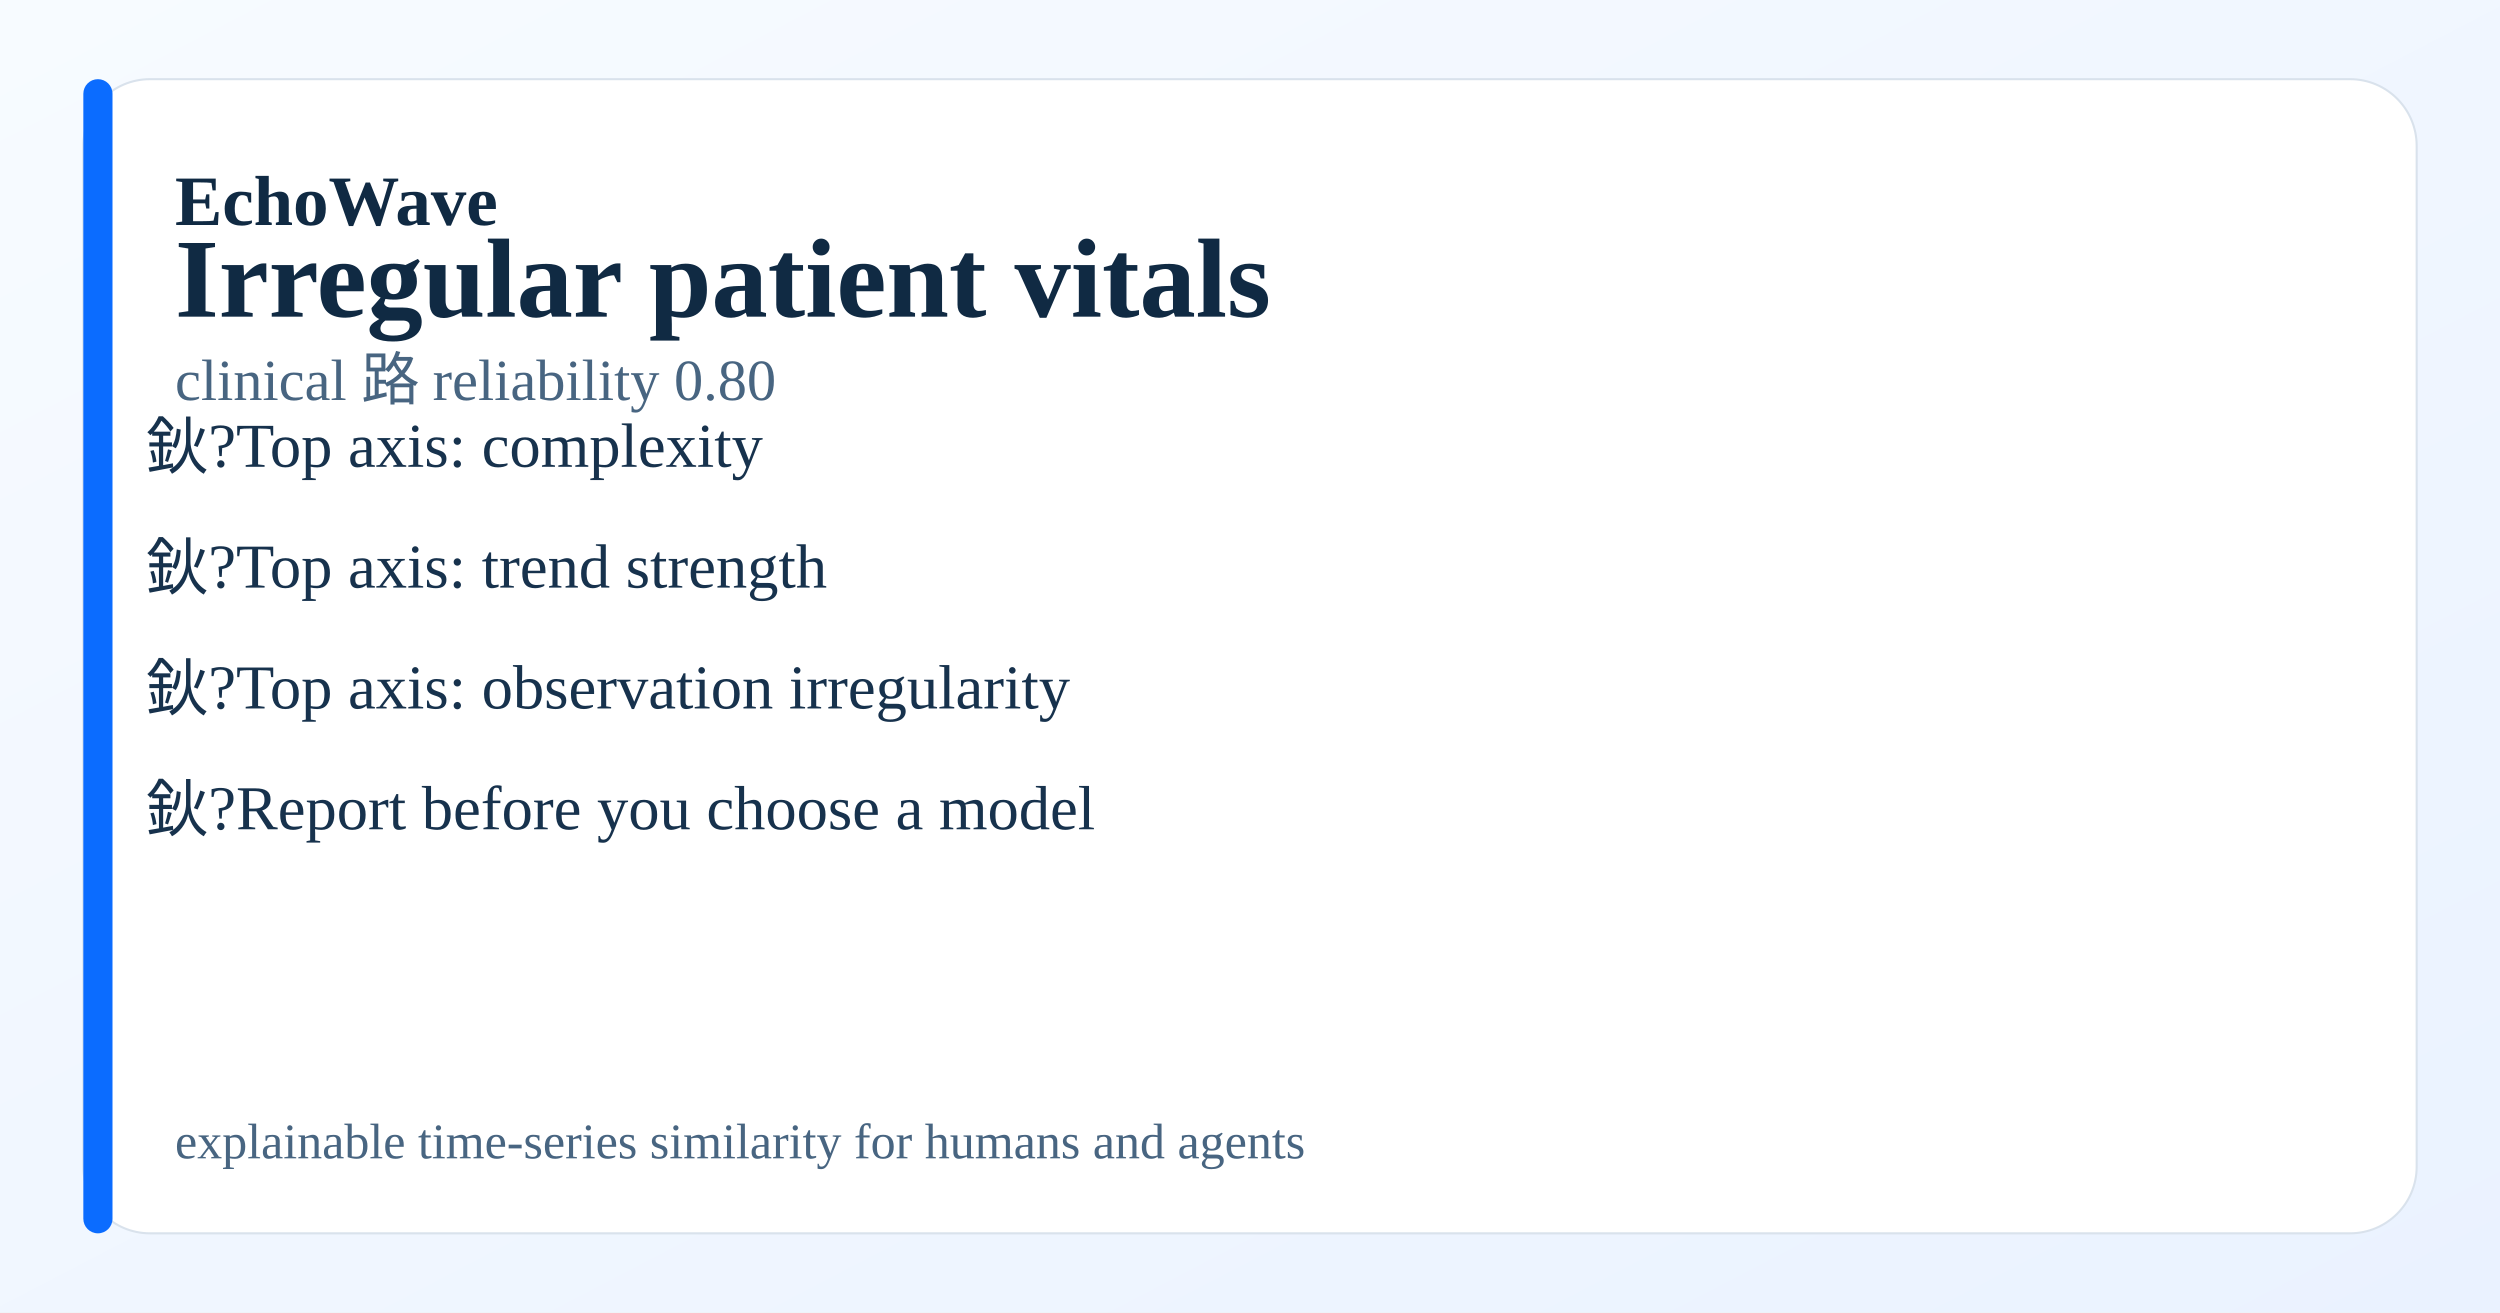
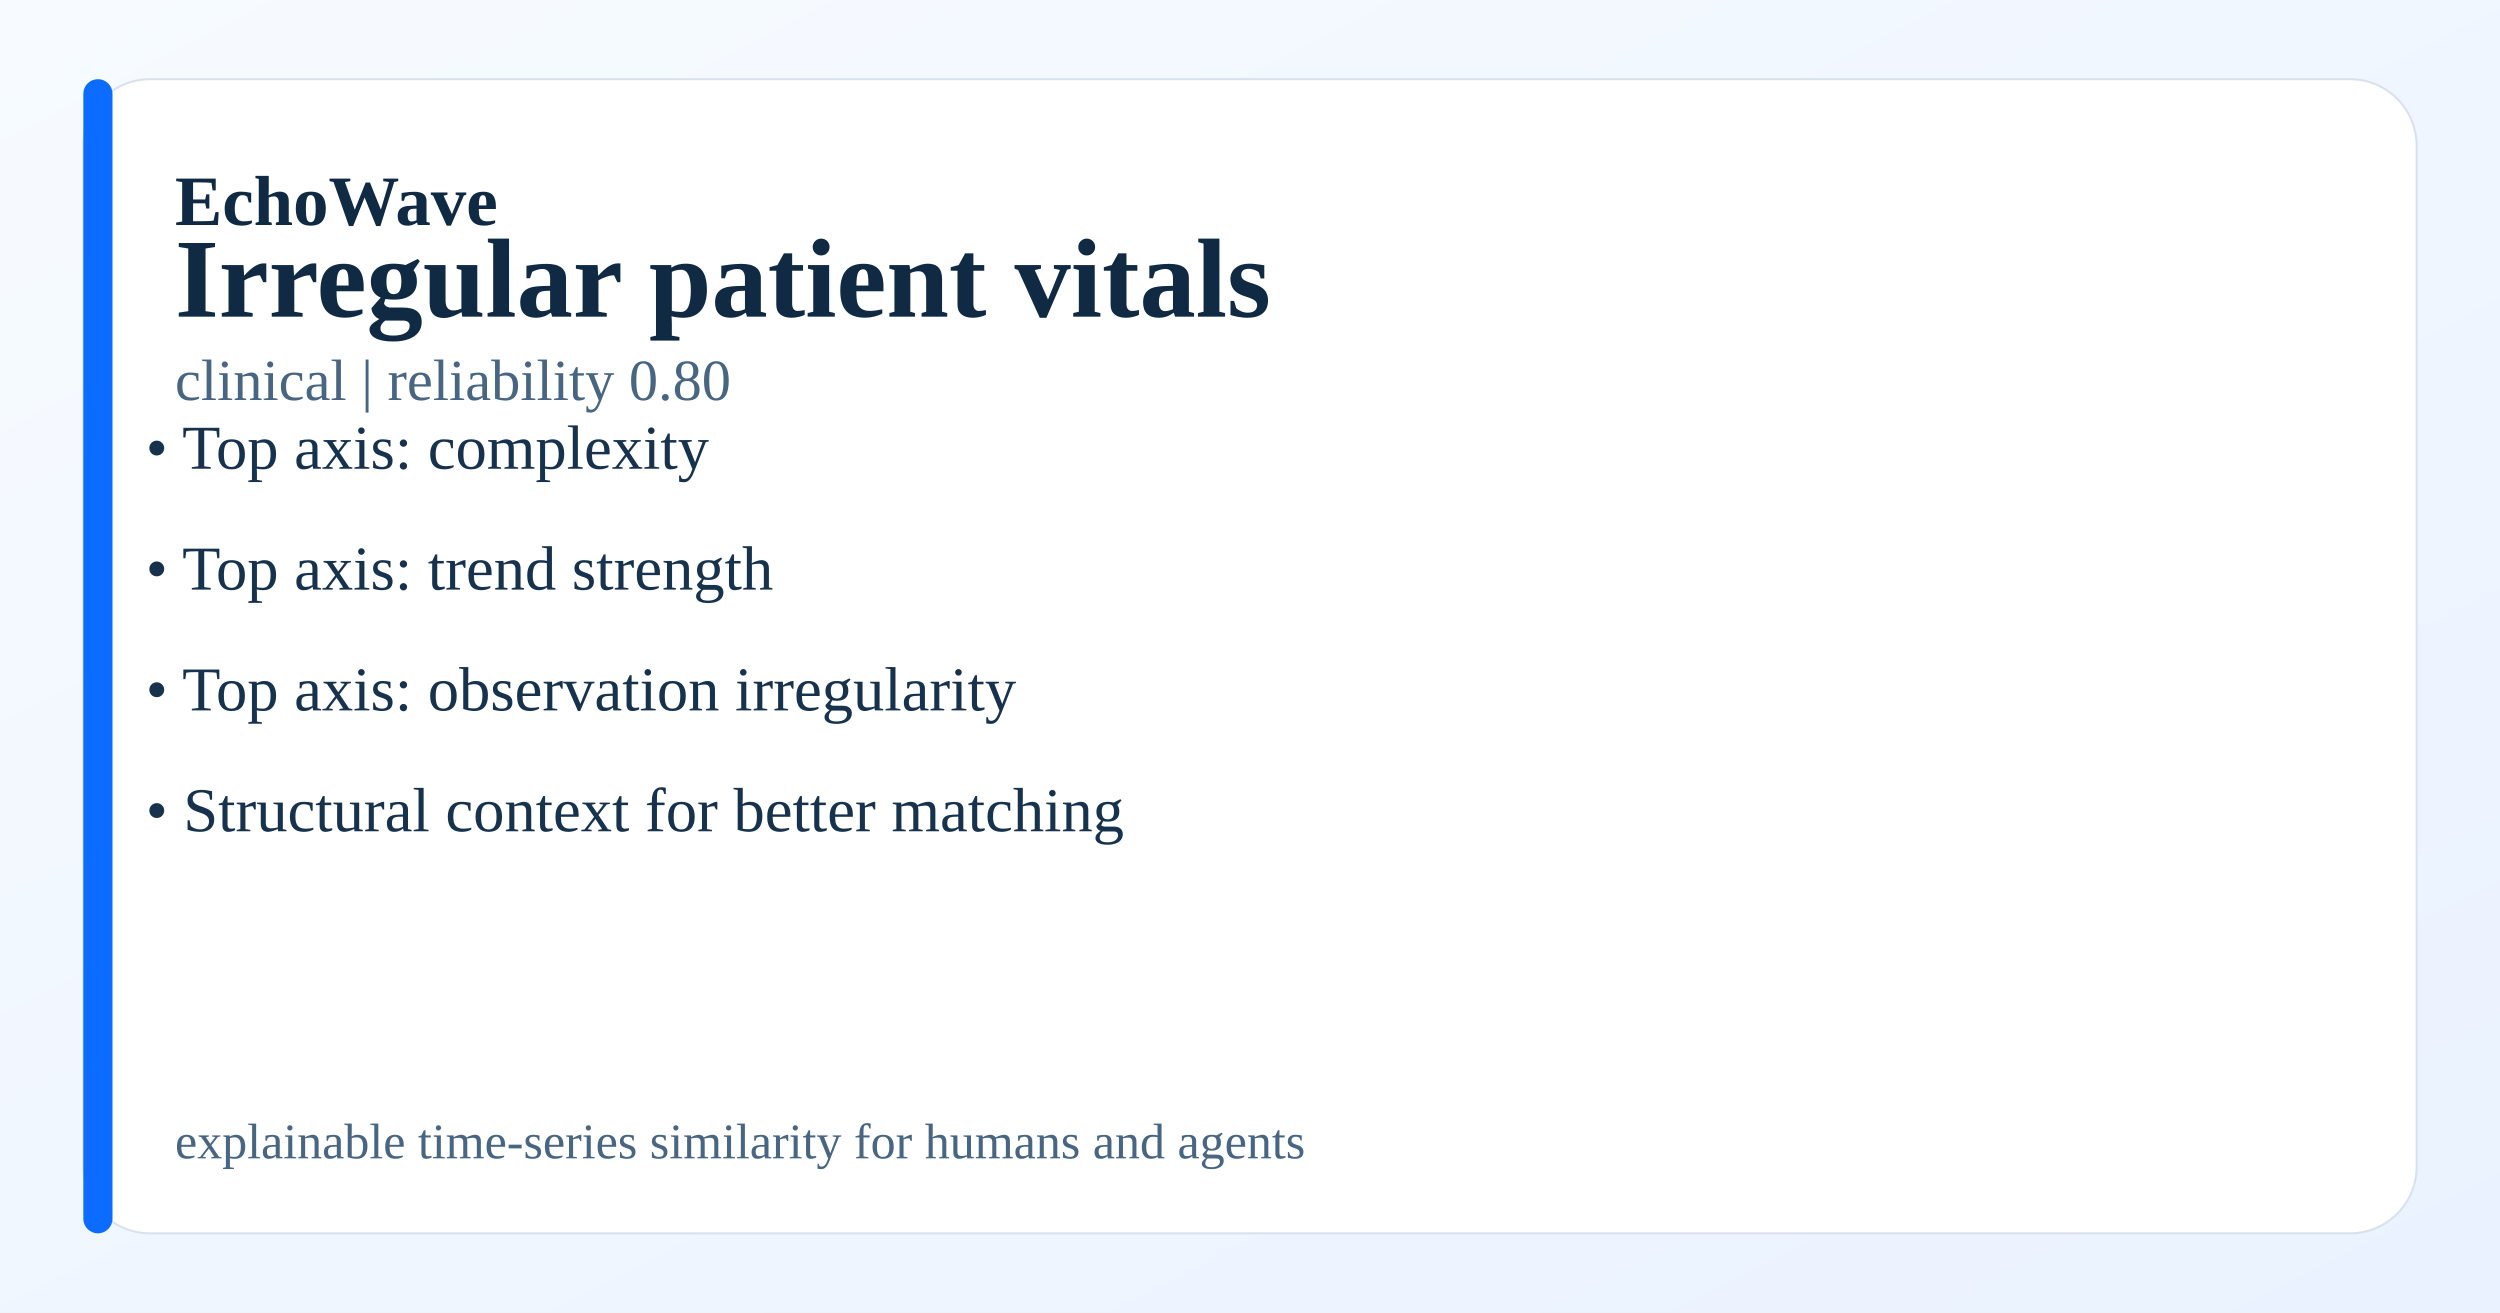
- <svg xmlns="http://www.w3.org/2000/svg" width="1200" height="630" viewBox="0 0 1200 630" role="img" aria-label="EchoWave social card 鈥?Irregular patient vitals">
+ <svg xmlns="http://www.w3.org/2000/svg" width="1200" height="630" viewBox="0 0 1200 630" role="img" aria-label="EchoWave social card - Irregular patient vitals">
  <defs>
    <linearGradient id="bg" x1="0" x2="1" y1="0" y2="1">
      <stop offset="0%" stop-color="#f7fbff" />
      <stop offset="100%" stop-color="#eaf2ff" />
    </linearGradient>
  </defs>
  <rect width="100%" height="100%" fill="url(#bg)" />
  <rect x="40" y="38" width="1120" height="554" rx="32" fill="white" stroke="#d9e2ec" />
  <rect x="40" y="38" width="14" height="554" rx="7" fill="#0b6cff" />
  <text x="84" y="108" font-size="34" font-weight="700" fill="#102a43">EchoWave</text>
  <text x="84" y="152" font-size="54" font-weight="800" fill="#102a43">Irregular patient vitals</text>
-   <text x="84" y="192" font-size="28" fill="#486581">clinical 路 reliability 0.80</text>
-   <text x="70" y="225" font-size="30" fill="#17324d">鈥?Top axis: complexity</text>
-   <text x="70" y="283" font-size="30" fill="#17324d">鈥?Top axis: trend strength</text>
-   <text x="70" y="341" font-size="30" fill="#17324d">鈥?Top axis: observation irregularity</text>
-   <text x="70" y="399" font-size="30" fill="#17324d">鈥?Report before you choose a model</text>
+   <text x="84" y="192" font-size="28" fill="#486581">clinical | reliability 0.80</text>
+   <text x="70" y="225" font-size="30" fill="#17324d">• Top axis: complexity</text>
+   <text x="70" y="283" font-size="30" fill="#17324d">• Top axis: trend strength</text>
+   <text x="70" y="341" font-size="30" fill="#17324d">• Top axis: observation irregularity</text>
+   <text x="70" y="399" font-size="30" fill="#17324d">• Structural context for better matching</text>
  <text x="84" y="556" font-size="24" fill="#486581">explainable time-series similarity for humans and agents</text>
</svg>
